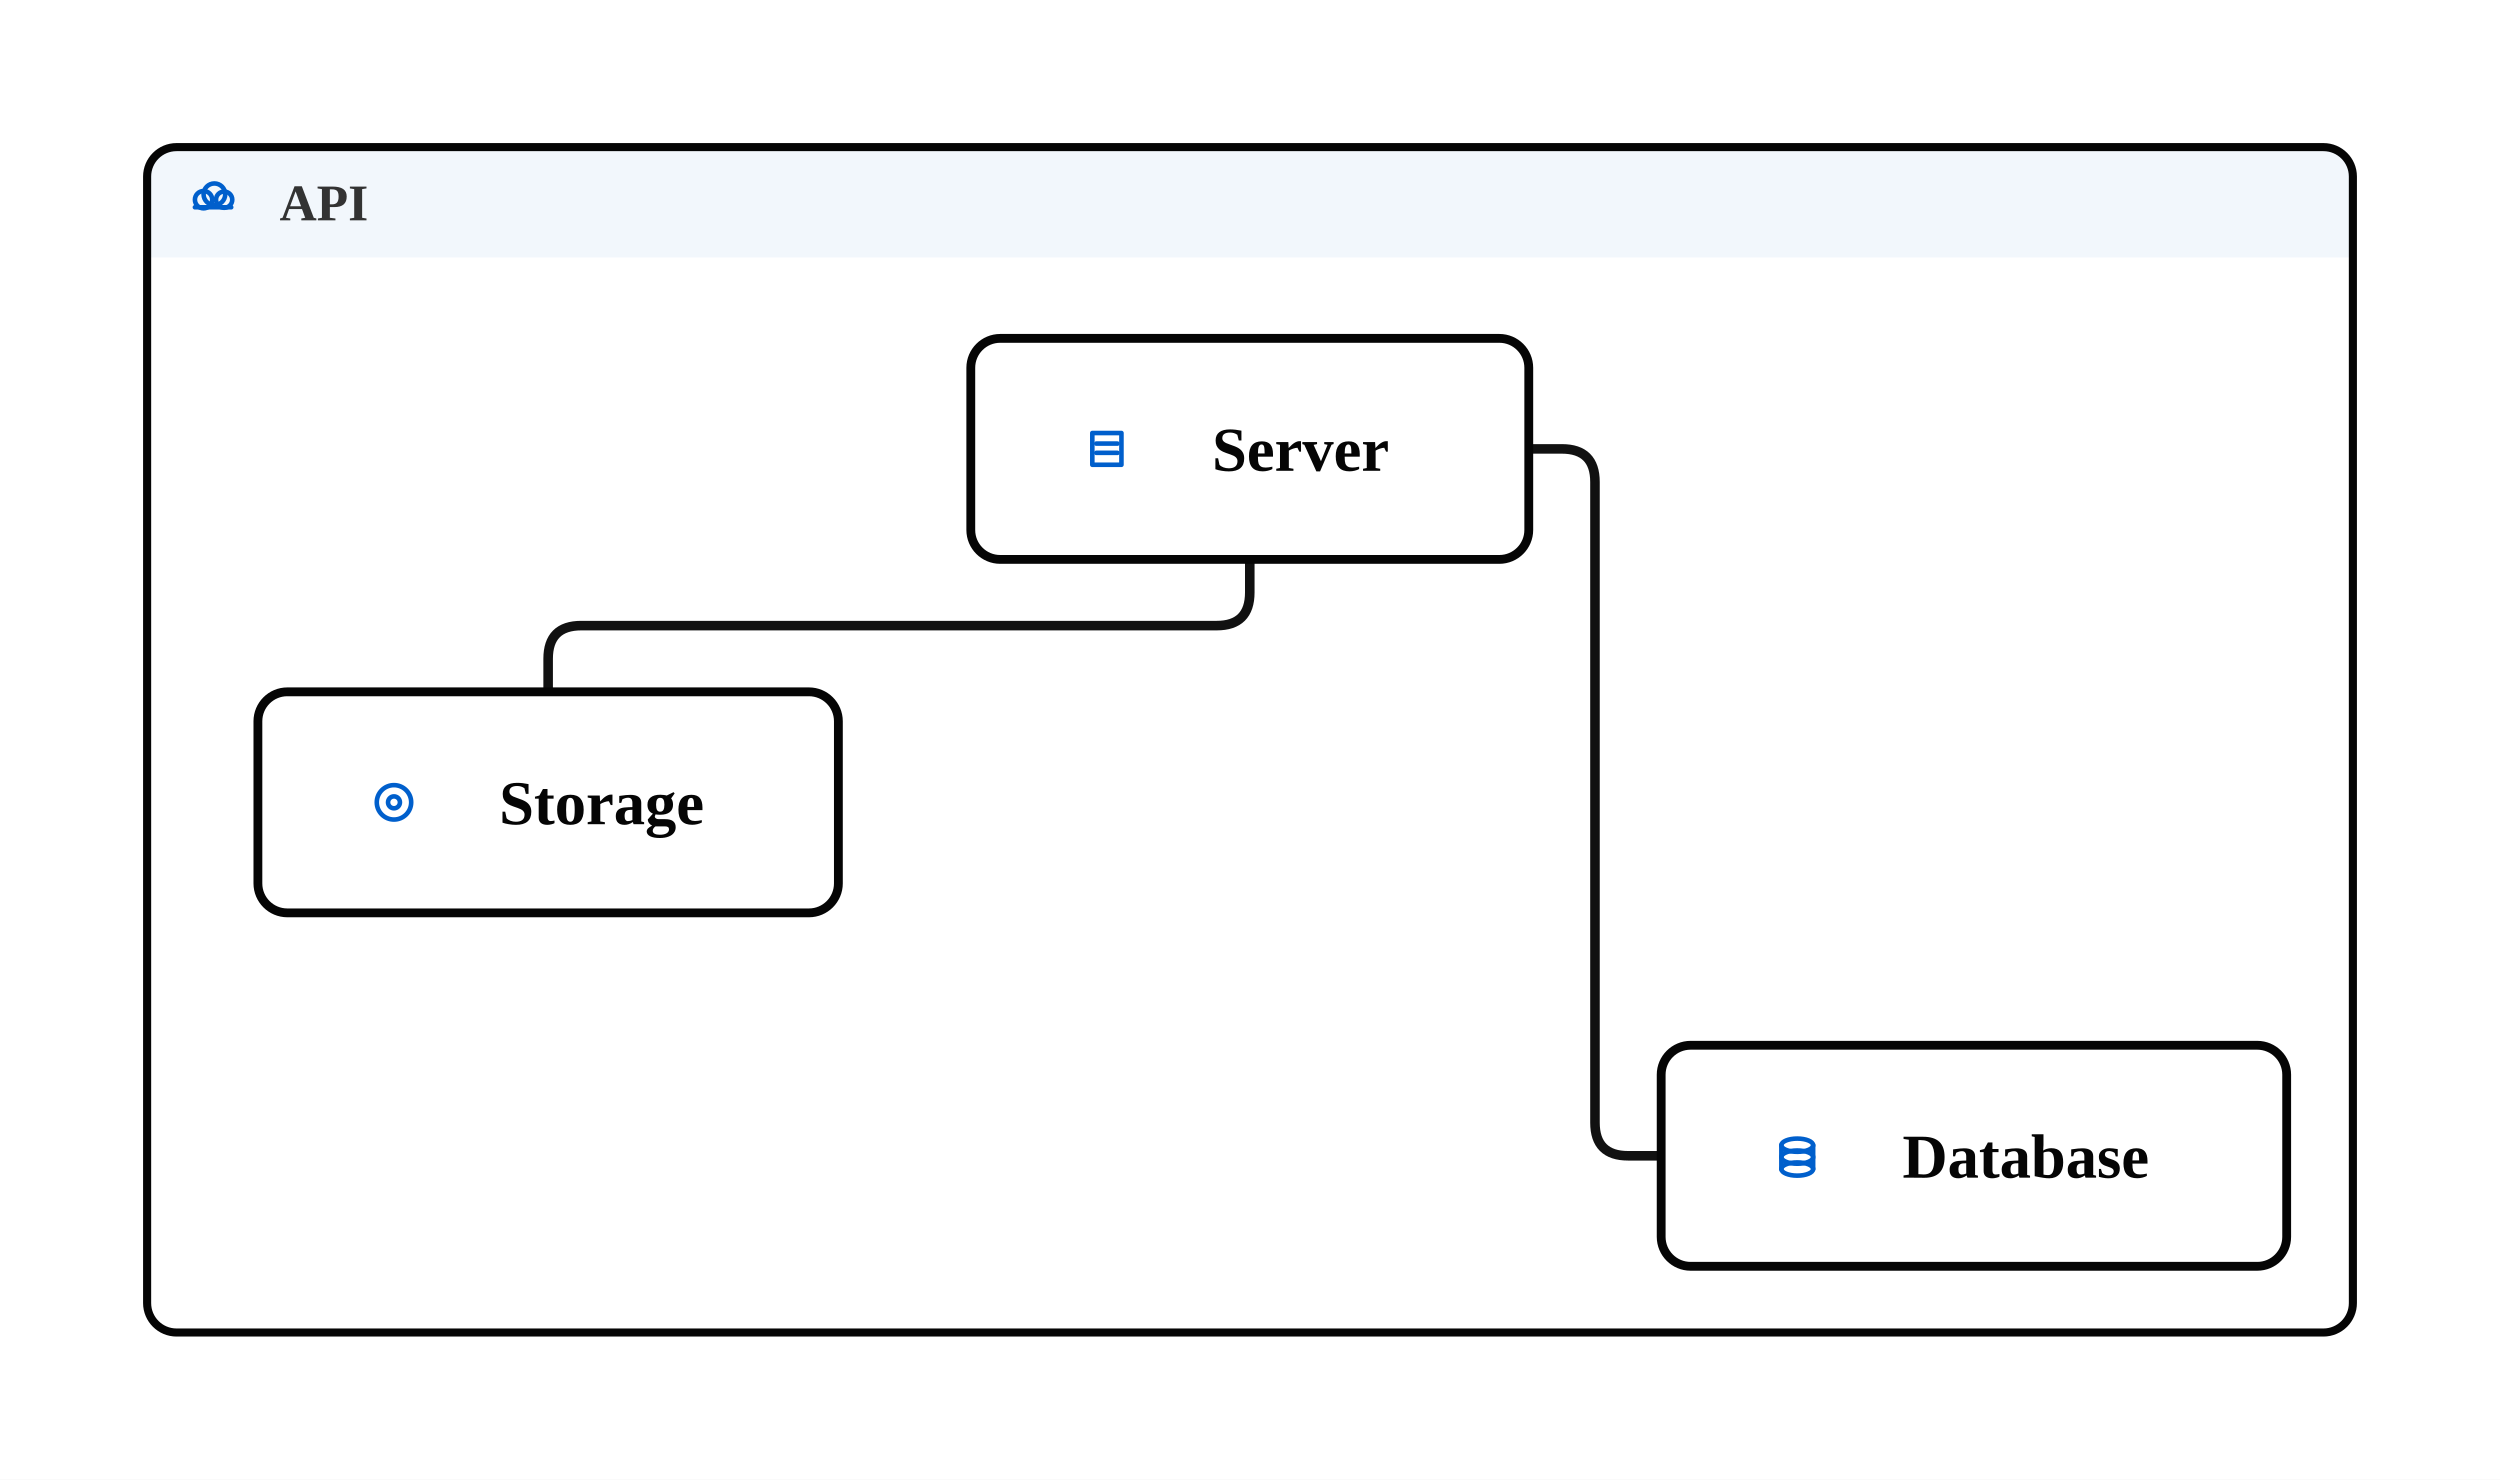
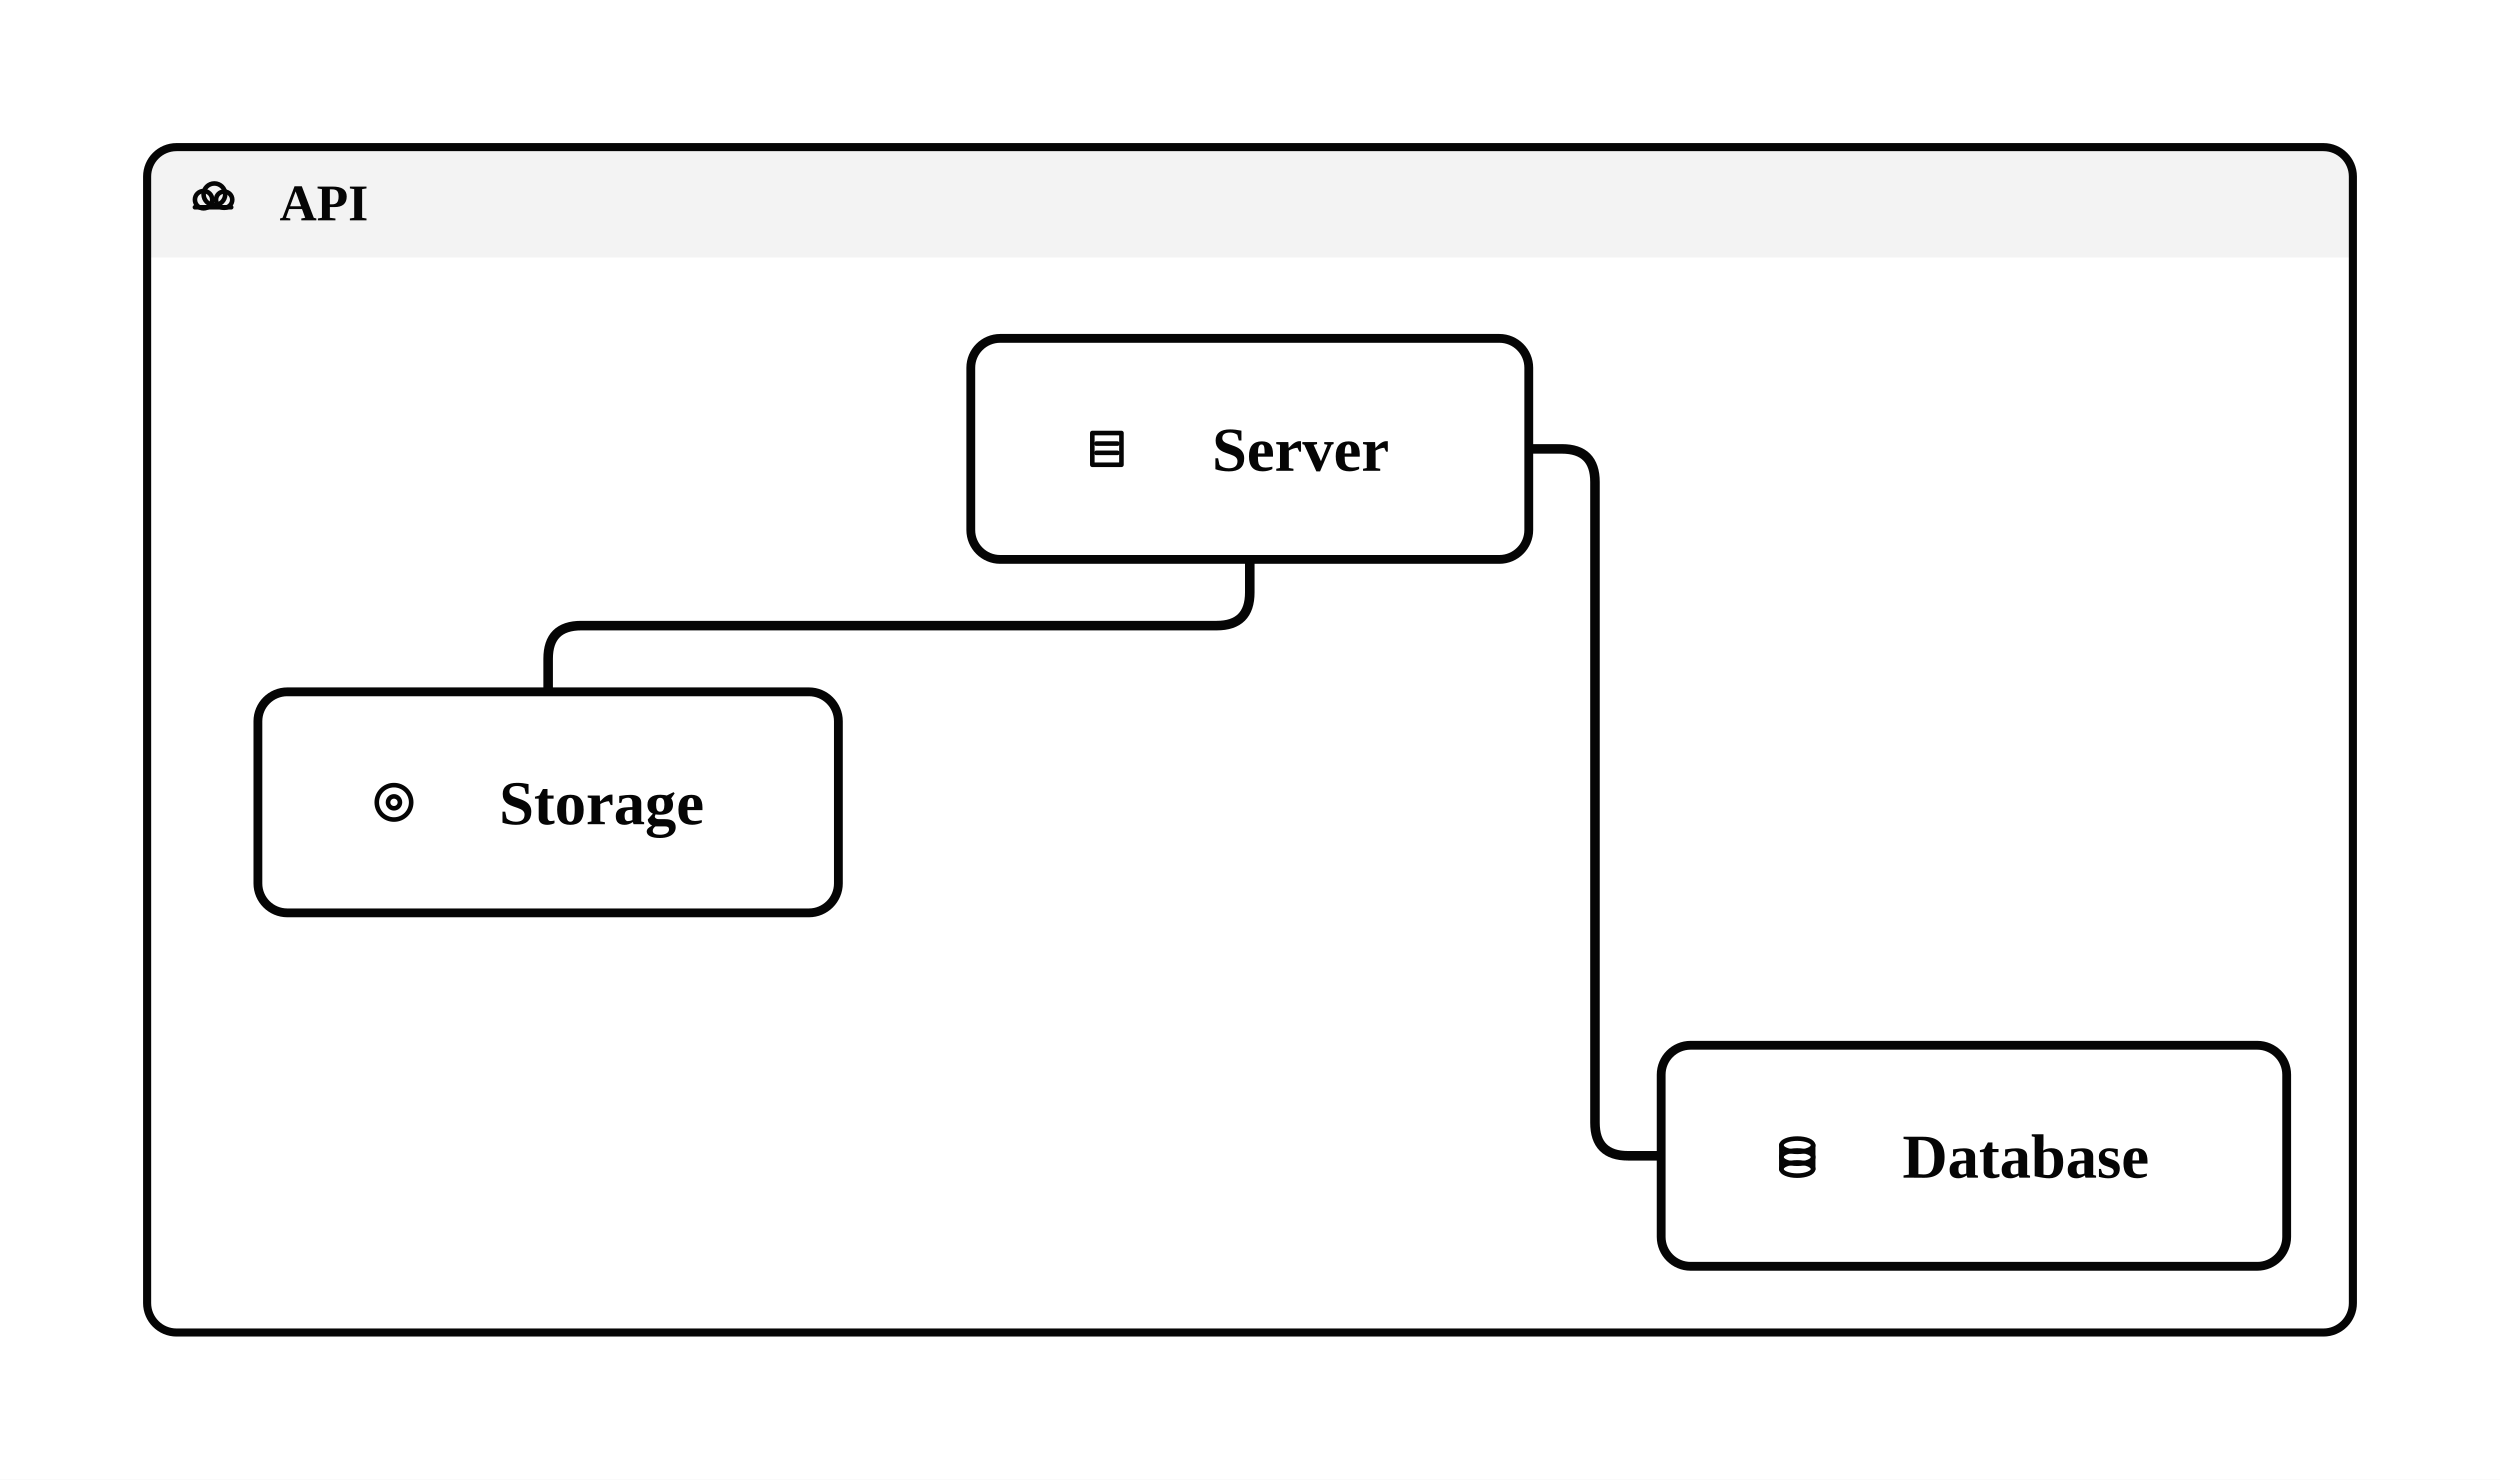
- <svg xmlns="http://www.w3.org/2000/svg" width="679.73" height="402.3" viewBox="0 0 679.73 402.3" style="--bg:#ffffff;--fg:#050505;--line:#111111;--accent:#005fcc;--muted:#333333;--surface:#ffffff;--border:#050505;--font:Inter;background:#ffffff;--arch-group-fill:#ffffff;--arch-group-stroke:#050505;--arch-group-label:#050505;--arch-service-fill:#ffffff;--arch-service-stroke:#050505;--arch-service-label:#050505;--arch-edge-stroke:#050505;--arch-edge-label:#050505" class="am-0wvvoma1xqmtdv">
+ <svg xmlns="http://www.w3.org/2000/svg" width="679.73" height="402.3" viewBox="0 0 679.73 402.3" style="--bg:#ffffff;--fg:#050505;--line:#111111;--accent:#005fcc;--muted:#333333;--surface:#ffffff;--border:#050505;--font:Inter;background:#ffffff;--arch-group-fill:#ffffff;--arch-group-stroke:#050505;--arch-group-label:#050505;--arch-service-fill:#ffffff;--arch-service-stroke:#050505;--arch-service-label:#050505;--arch-edge-stroke:#050505;--arch-edge-label:#050505" class="am-0spodkz1ndnw1o">
  <style>
-   svg.am-0wvvoma1xqmtdv { font-family: var(--font, 'Inter'), system-ui, sans-serif; }
-   svg.am-0wvvoma1xqmtdv {
+   svg.am-0spodkz1ndnw1o { font-family: var(--font, 'Inter'), system-ui, sans-serif; }
+   svg.am-0spodkz1ndnw1o {
    /* Derived from --bg and --fg (overridable via --line, --accent, etc.) */
    --_text:          #050505;
    --_text-sec:      #333333;
    --_text-muted:    #333333;
    --_text-faint:    #787878;
    --_line:          #111111;
    --_arrow:         #005fcc;
    --_node-fill:     #ffffff;
    --_node-stroke:   #050505;
    --_group-fill:    #ffffff;
    --_group-hdr:     #f3f3f3;
    --_inner-stroke:  #e1e1e1;
    --_key-badge:     #e6e6e6;
  }
</style>
  <style>
-   .am-0wvvoma1xqmtdv .architecture-group-frame { fill: #ffffff; stroke: none; }
-   .am-0wvvoma1xqmtdv .architecture-group-band { fill: #f2f7fc; stroke: none; }
-   .am-0wvvoma1xqmtdv .architecture-group-outline { fill: none; stroke: #050505; stroke-width: 2.2; }
-   .am-0wvvoma1xqmtdv .architecture-group-label { fill: #333333; }
-   .am-0wvvoma1xqmtdv .architecture-service-card { fill: #ffffff; stroke: none; }
-   .am-0wvvoma1xqmtdv .architecture-service-outline { fill: none; stroke: #050505; stroke-width: 2.4; }
-   .am-0wvvoma1xqmtdv .architecture-service-label { fill: #050505; }
-   .am-0wvvoma1xqmtdv .architecture-edge { fill: none; stroke: #111111; stroke-width: 2.6; stroke-linejoin: round; }
-   .am-0wvvoma1xqmtdv .architecture-edge-label-bg { fill: #fefefe; stroke: #d4d4d4; stroke-width: 0.75; }
-   .am-0wvvoma1xqmtdv .architecture-edge-label-text { fill: #333333; }
-   .am-0wvvoma1xqmtdv .architecture-junction-ring { fill: #ffffff; stroke: #005fcc; stroke-width: 1.25; }
-   .am-0wvvoma1xqmtdv .architecture-junction-core { fill: #c2d9f3; stroke: #005fcc; stroke-width: 0.75; }
-   .am-0wvvoma1xqmtdv .architecture-icon-mark { fill: none; stroke: #005fcc; stroke-width: 1.25; stroke-linecap: round; stroke-linejoin: round; }
-   .am-0wvvoma1xqmtdv .architecture-icon-glyph { fill: #005fcc; }
+   .am-0spodkz1ndnw1o .architecture-group-frame { fill: #ffffff; stroke: none; }
+   .am-0spodkz1ndnw1o .architecture-group-band { fill: #f3f3f3; stroke: none; }
+   .am-0spodkz1ndnw1o .architecture-group-outline { fill: none; stroke: #050505; stroke-width: 2.2; }
+   .am-0spodkz1ndnw1o .architecture-group-label { fill: #050505; }
+   .am-0spodkz1ndnw1o .architecture-service-card { fill: #ffffff; stroke: none; }
+   .am-0spodkz1ndnw1o .architecture-service-outline { fill: none; stroke: #050505; stroke-width: 2.4; }
+   .am-0spodkz1ndnw1o .architecture-service-label { fill: #050505; }
+   .am-0spodkz1ndnw1o .architecture-edge { fill: none; stroke: #050505; stroke-width: 2.6; stroke-linejoin: round; }
+   .am-0spodkz1ndnw1o .architecture-edge-label-bg { fill: #fefefe; stroke: #d2d2d2; stroke-width: 0.75; }
+   .am-0spodkz1ndnw1o .architecture-edge-label-text { fill: #050505; }
+   .am-0spodkz1ndnw1o .architecture-junction-ring { fill: #ffffff; stroke: #050505; stroke-width: 1.25; }
+   .am-0spodkz1ndnw1o .architecture-junction-core { fill: #c3c3c3; stroke: #050505; stroke-width: 0.75; }
+   .am-0spodkz1ndnw1o .architecture-icon-mark { fill: none; stroke: #050505; stroke-width: 1.25; stroke-linecap: round; stroke-linejoin: round; }
+   .am-0spodkz1ndnw1o .architecture-icon-glyph { fill: #050505; }
</style>
  <rect width="679.73" height="402.3" fill="#ffffff" data-backdrop="page" />
  <defs>
    <marker id="architecture-arrow-end" markerWidth="8" markerHeight="5" refX="8" refY="2.5" orient="auto">
-       <polygon points="0 0, 8 2.5, 0 5" fill="#005fcc" stroke="#005fcc" stroke-width="0.75" stroke-linejoin="round" />
+       <polygon points="0 0, 8 2.5, 0 5" fill="#050505" stroke="#050505" stroke-width="0.75" stroke-linejoin="round" />
    </marker>
    <marker id="architecture-arrow-start" markerWidth="8" markerHeight="5" refX="0" refY="2.5" orient="auto">
-       <polygon points="8 0, 0 2.5, 8 5" fill="#005fcc" stroke="#005fcc" stroke-width="0.75" stroke-linejoin="round" />
+       <polygon points="8 0, 0 2.5, 8 5" fill="#050505" stroke="#050505" stroke-width="0.75" stroke-linejoin="round" />
    </marker>
  </defs>
  <g class="architecture-group" data-id="api" data-label="API" data-role="group">
    <rect class="architecture-group-frame" x="40" y="40" width="599.73" height="322.3" rx="8" ry="8" data-id="group-frame:api" data-role="group" />
    <path class="architecture-group-band" d="M48,40 H631.73 A8,8 0 0 1 639.73,48 V70 H40 V48 A8,8 0 0 1 48,40 Z" />
    <rect class="architecture-group-outline" x="40" y="40" width="599.73" height="322.3" rx="8" ry="8" data-id="group-outline:api" data-role="group" />
    <g class="architecture-icon" data-icon="cloud">
      <circle class="architecture-icon-mark" cx="55.35" cy="54.294" r="2.355" />
      <circle class="architecture-icon-mark" cx="58.294" cy="52.822" r="2.944" />
      <circle class="architecture-icon-mark" cx="60.944" cy="54.294" r="2.208" />
      <path class="architecture-icon-mark" d="M 52.995 56.355 H 62.858" />
    </g>
    <text x="76" y="55" class="architecture-group-label" text-anchor="start" font-size="14" font-weight="700" data-prepared-text="true" dy="4.9" textLength="25.62" lengthAdjust="spacingAndGlyphs" data-font-metrics="deterministic-fit">API</text>
  </g>
  <path class="architecture-edge" data-from="db" data-to="server" data-from-side="L" data-to-side="R" data-from-boundary="item" data-to-boundary="item" d="M451.66,314.25 L442.66,314.25 Q433.66,314.25 433.66,305.25 L433.66,131.05 Q433.66,122.05 424.66,122.05 L415.66,122.05" data-relationship="architecture-edge" data-direction="undirected" data-id="edge:db-&gt;server#0" data-role="edge" role="graphics-symbol" aria-roledescription="relation" aria-label="db to server" />
  <path class="architecture-edge" data-from="disk" data-to="server" data-from-side="T" data-to-side="B" data-from-boundary="item" data-to-boundary="item" d="M149.035,188.1 L149.035,179.1 Q149.035,170.1 158.035,170.1 L330.805,170.1 Q339.805,170.1 339.805,161.1 L339.805,152.1" data-relationship="architecture-edge" data-direction="undirected" data-id="edge:disk-&gt;server#0" data-role="edge" role="graphics-symbol" aria-roledescription="relation" aria-label="disk to server" />
  <g class="architecture-service" data-id="db" data-label="Database" data-role="service">
    <rect class="architecture-service-card" x="451.66" y="284.2" width="170.07" height="60.1" rx="8" ry="8" data-id="service-card:db" data-role="service" />
    <rect class="architecture-service-outline" x="451.66" y="284.2" width="170.07" height="60.1" rx="8" ry="8" data-id="service-outline:db" data-role="service" />
    <g class="architecture-icon" data-icon="database">
      <ellipse class="architecture-icon-mark" cx="488.66" cy="311.37" rx="4.32" ry="1.8" />
      <path class="architecture-icon-mark" d="M 484.34 311.37 V 317.85" />
      <path class="architecture-icon-mark" d="M 492.98 311.37 V 317.85" />
      <ellipse class="architecture-icon-mark" cx="488.66" cy="314.61" rx="4.32" ry="1.8" />
      <ellipse class="architecture-icon-mark" cx="488.66" cy="317.85" rx="4.32" ry="1.8" />
    </g>
    <text x="517.26" y="314.25" class="architecture-service-label" text-anchor="start" font-size="17" font-weight="700" data-prepared-text="true" dy="5.95" textLength="80.07" lengthAdjust="spacingAndGlyphs" data-font-metrics="deterministic-fit">Database</text>
  </g>
  <g class="architecture-service" data-id="disk" data-label="Storage" data-role="service">
    <rect class="architecture-service-card" x="70.12" y="188.1" width="157.83" height="60.1" rx="8" ry="8" data-id="service-card:disk" data-role="service" />
    <rect class="architecture-service-outline" x="70.12" y="188.1" width="157.83" height="60.1" rx="8" ry="8" data-id="service-outline:disk" data-role="service" />
    <g class="architecture-icon" data-icon="disk">
      <circle class="architecture-icon-mark" cx="107.12" cy="218.15" r="4.68" />
      <circle class="architecture-icon-mark" cx="107.12" cy="218.15" r="1.62" />
    </g>
    <text x="135.72" y="218.15" class="architecture-service-label" text-anchor="start" font-size="17" font-weight="700" data-prepared-text="true" dy="5.95" textLength="67.83" lengthAdjust="spacingAndGlyphs" data-font-metrics="deterministic-fit">Storage</text>
  </g>
  <g class="architecture-service" data-id="server" data-label="Server" data-role="service">
    <rect class="architecture-service-card" x="263.95" y="92" width="151.71" height="60.1" rx="8" ry="8" data-id="service-card:server" data-role="service" />
    <rect class="architecture-service-outline" x="263.95" y="92" width="151.71" height="60.1" rx="8" ry="8" data-id="service-outline:server" data-role="service" />
    <g class="architecture-icon" data-icon="server">
      <rect class="architecture-icon-mark" x="296.99" y="117.73" width="7.92" height="8.64" rx="0" ry="0" />
      <path class="architecture-icon-mark" d="M 298.07 120.61 H 303.83" />
      <path class="architecture-icon-mark" d="M 298.07 123.13 H 303.83" />
    </g>
    <text x="329.55" y="122.05" class="architecture-service-label" text-anchor="start" font-size="17" font-weight="700" data-prepared-text="true" dy="5.95" textLength="61.71" lengthAdjust="spacingAndGlyphs" data-font-metrics="deterministic-fit">Server</text>
  </g>
</svg>
